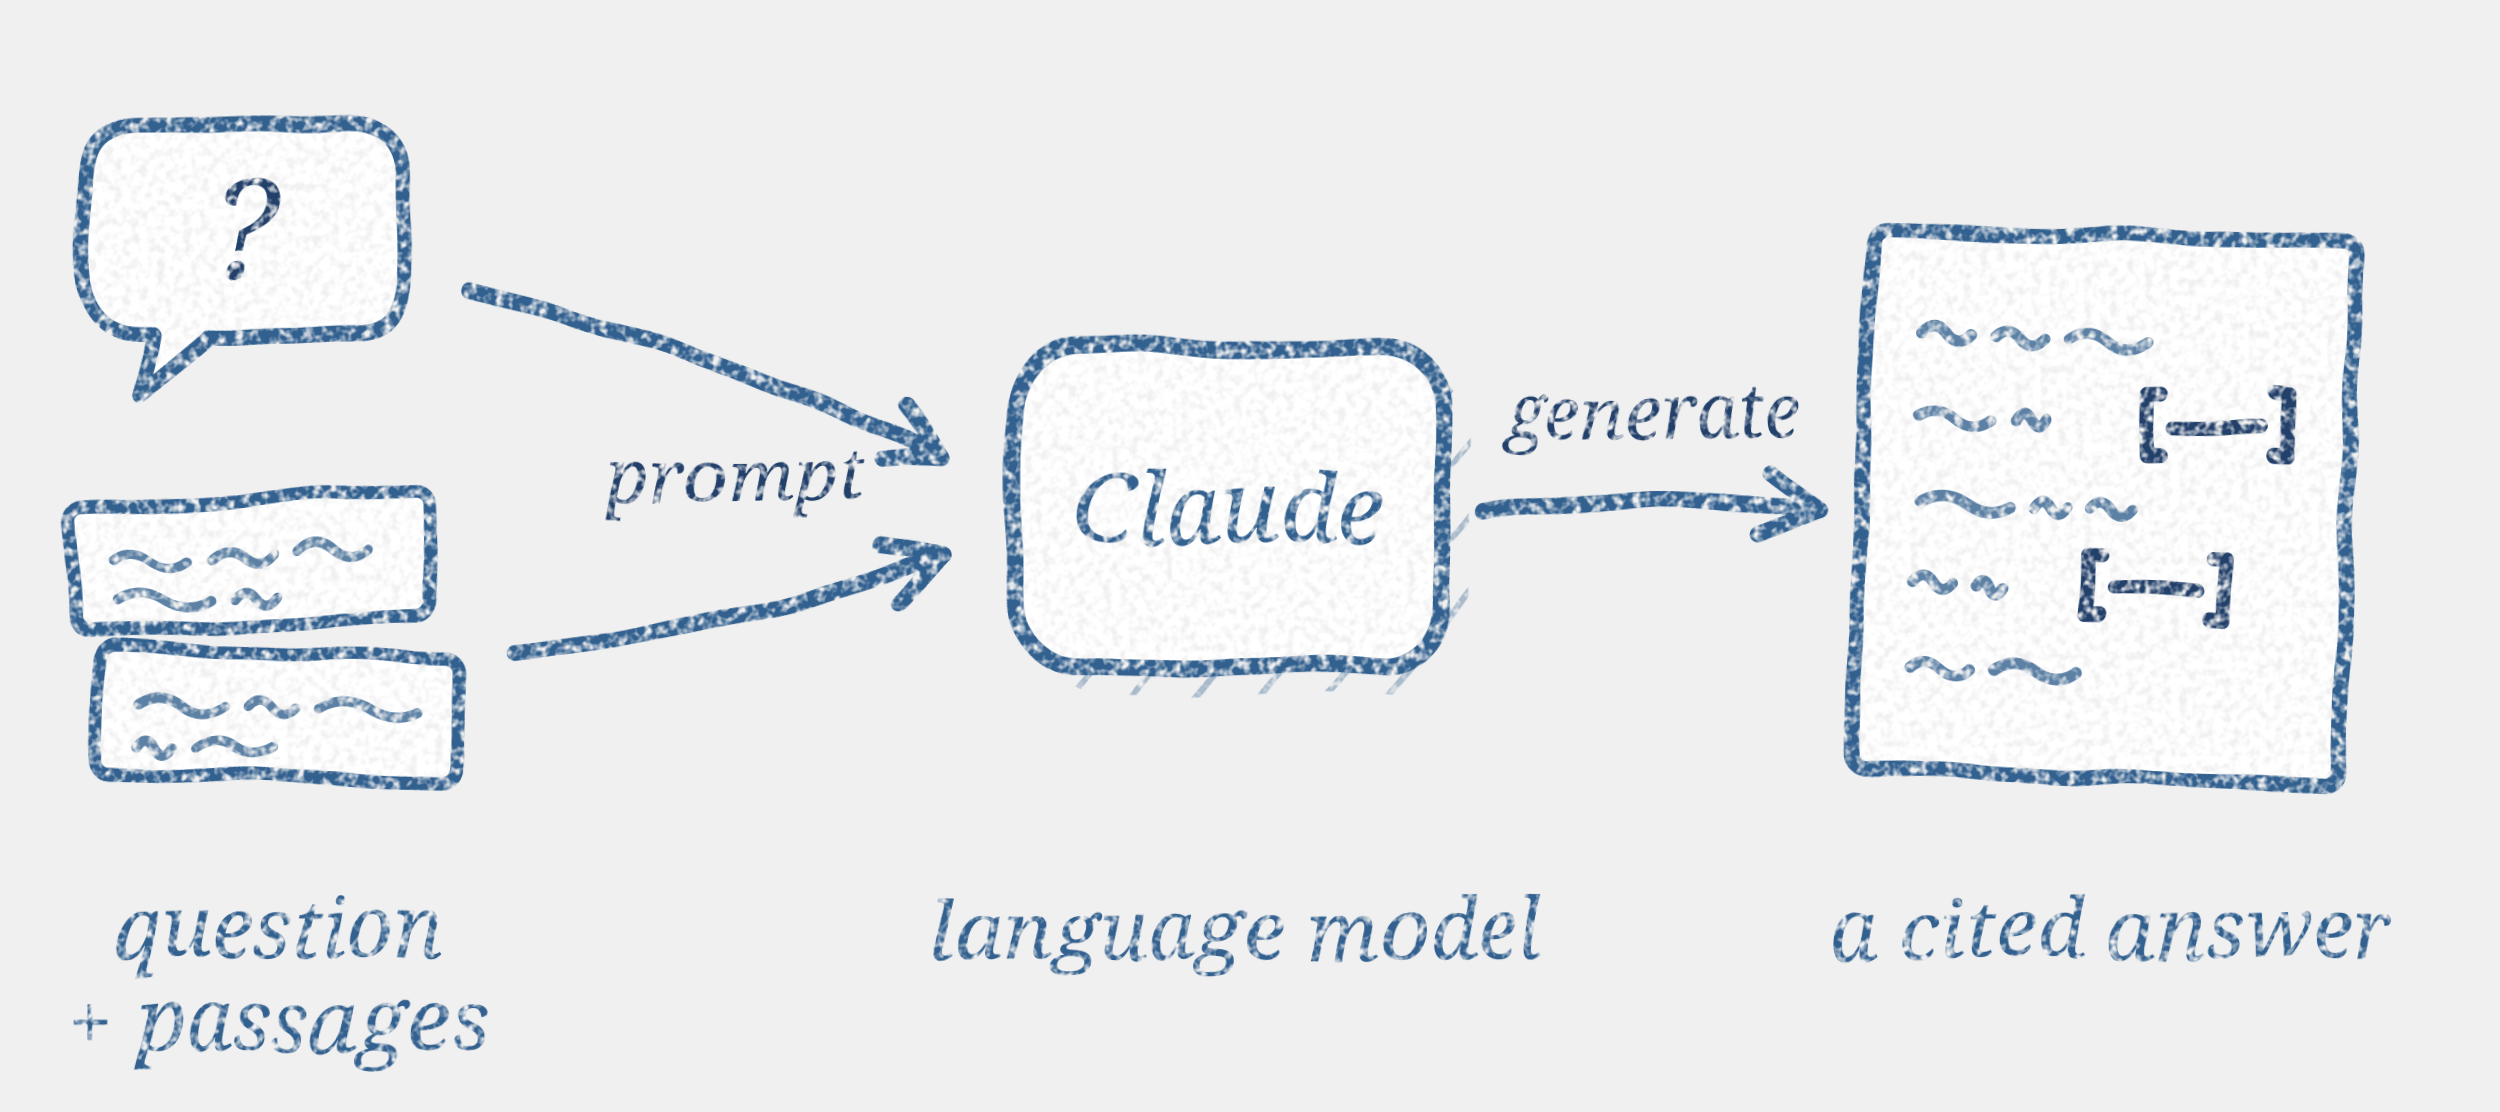
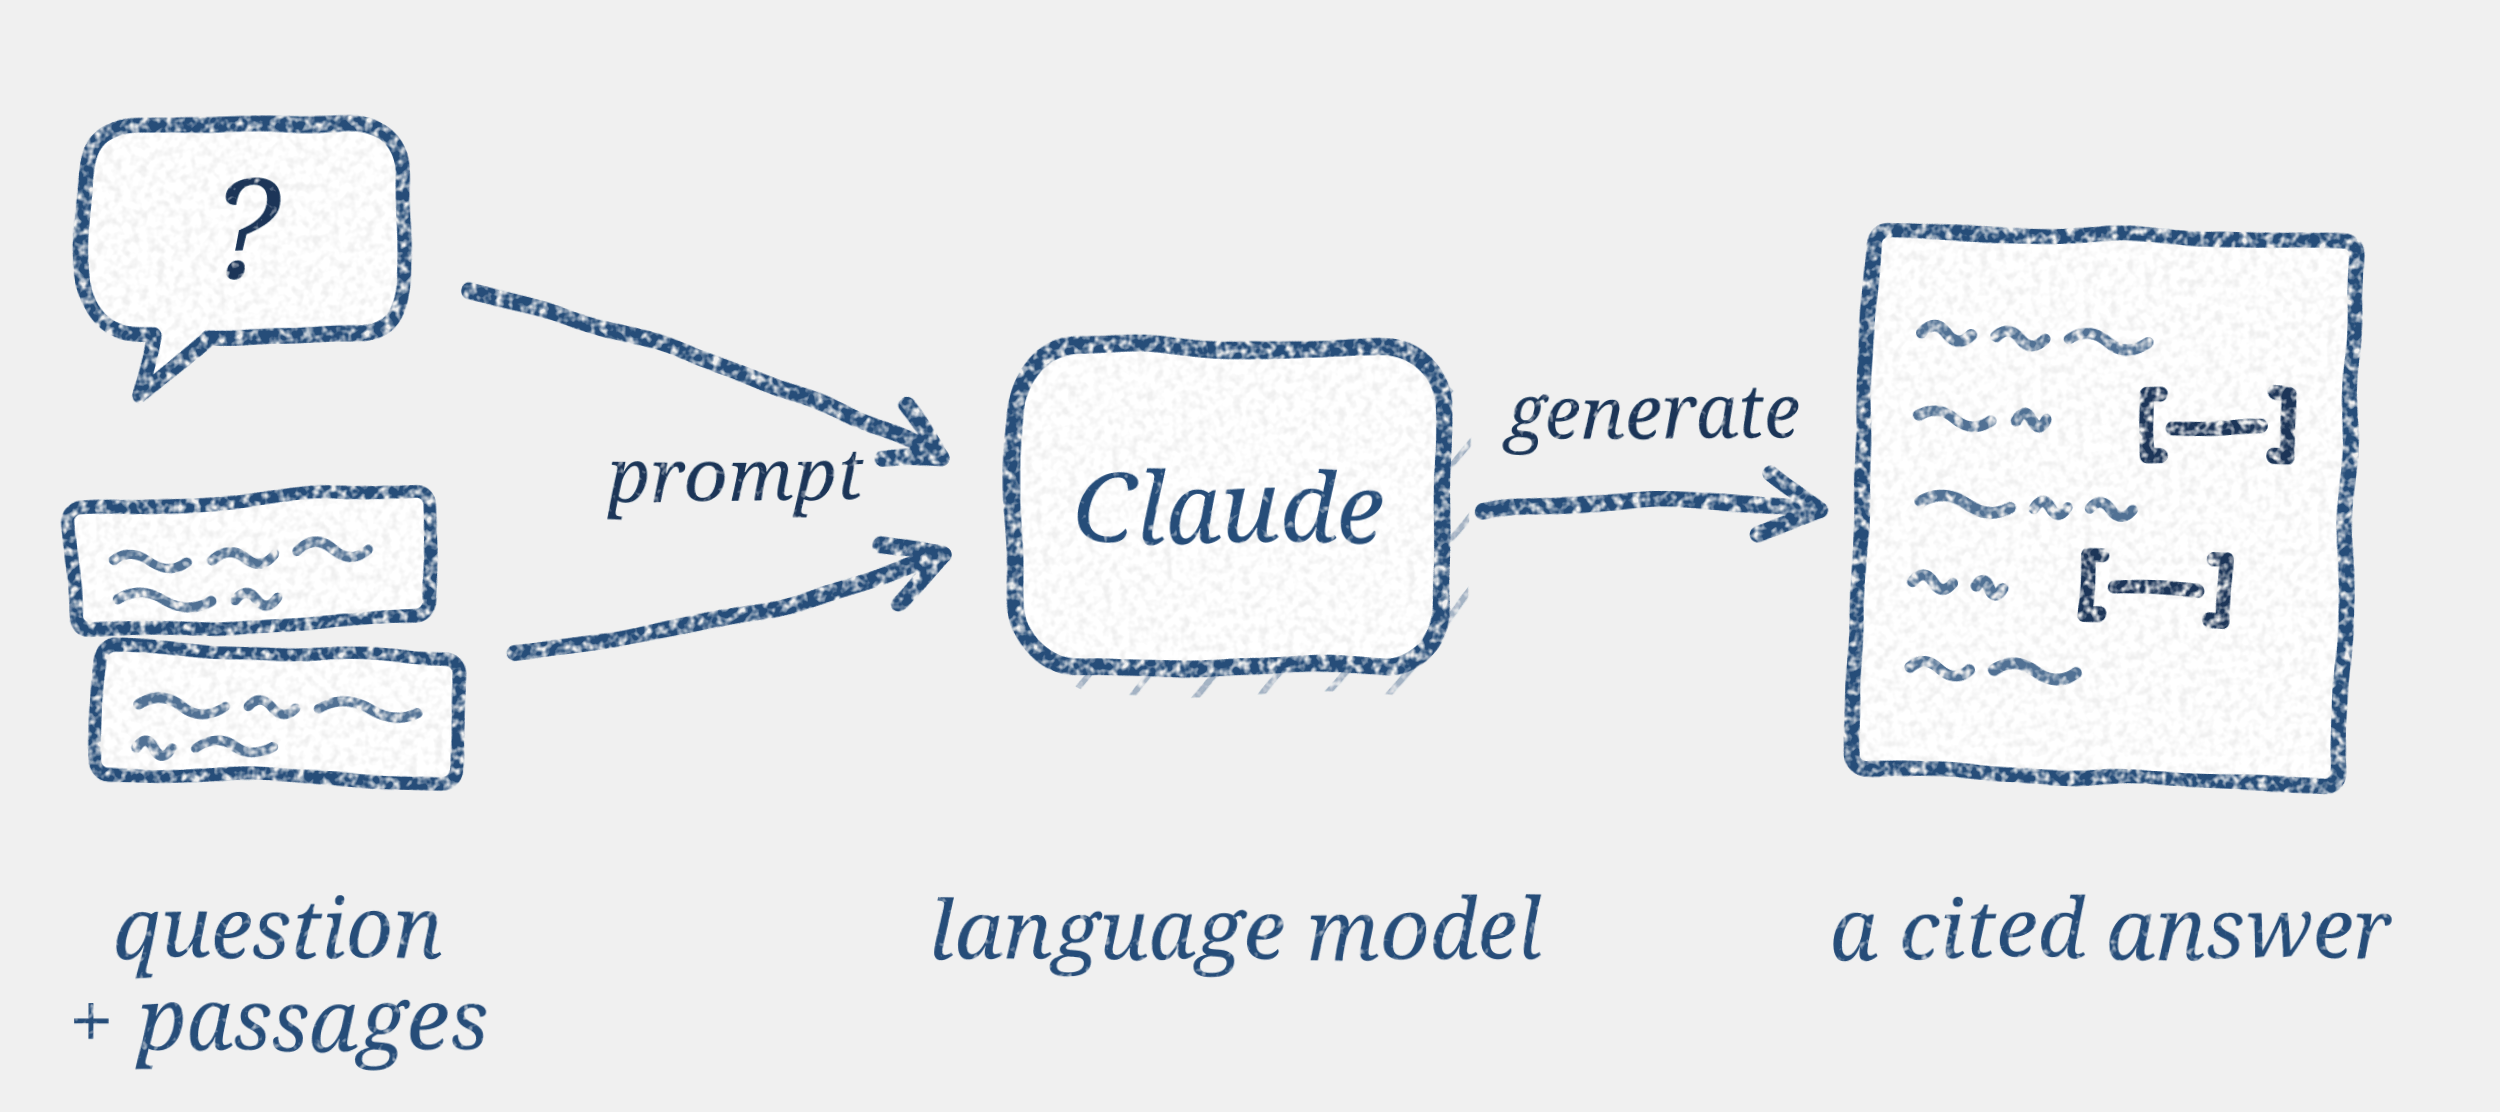
<svg xmlns="http://www.w3.org/2000/svg" viewBox="0 0 360 160" role="img" aria-label="Flow: the question and passages go to Claude as a prompt; Claude generates a cited answer">
-   <style>.ink path, .ink rect, .ink ellipse, .ink polygon, .ink circle { vector-effect: non-scaling-stroke; }</style>
+   <style>.ink path, .ink rect, .ink ellipse, .ink polygon, .ink circle { vector-effect: non-scaling-stroke; } .lines text { display: none; } .words :not(g):not(text) { display: none; }</style>
  <defs>
    <filter id="crayon" x="-5%" y="-5%" width="110%" height="110%">
      <feTurbulence type="fractalNoise" baseFrequency="0.05" numOctaves="2" seed="4" result="wob" />
      <feDisplacementMap in="SourceGraphic" in2="wob" scale="2.2" xChannelSelector="R" yChannelSelector="G" result="moved" />
      <feTurbulence type="fractalNoise" baseFrequency="0.8" numOctaves="2" seed="9" result="grain" />
      <feColorMatrix in="grain" type="matrix" values="0 0 0 0 0  0 0 0 0 0  0 0 0 0 0  -3 0 0 0 2.3" result="tooth" />
      <feComposite in="moved" in2="tooth" operator="in" />
    </filter>
+     <filter id="crayon-words" x="-5%" y="-5%" width="110%" height="110%">
+       <feTurbulence type="fractalNoise" baseFrequency="0.05" numOctaves="2" seed="4" result="wob" />
+       <feDisplacementMap in="SourceGraphic" in2="wob" scale="1.4" xChannelSelector="R" yChannelSelector="G" result="moved" />
+       <feTurbulence type="fractalNoise" baseFrequency="0.8" numOctaves="2" seed="9" result="grain" />
+       <feColorMatrix in="grain" type="matrix" values="0 0 0 0 0  0 0 0 0 0  0 0 0 0 0  -3 0 0 0 2.8" result="tooth" />
+       <feComposite in="moved" in2="tooth" operator="in" />
+     </filter>
    <pattern id="h-light-100" width="7" height="7" patternUnits="userSpaceOnUse" patternTransform="rotate(40) scale(1)">
-       <line x1="0" y1="0" x2="0" y2="7" stroke="#33618f" stroke-width="1.8" opacity="0.75" />
+       <line x1="0" y1="0" x2="0" y2="7" stroke="#264d79" stroke-width="1.8" opacity="0.75" />
    </pattern>
  </defs>
-   <g class="ink" filter="url(#crayon)" fill="none" stroke="#33618f" stroke-linecap="round" stroke-linejoin="round">
+   <g class="ink lines" filter="url(#crayon)" fill="none" stroke="#264d79" stroke-linecap="round" stroke-linejoin="round">
    <path d="M20 18 H50 Q58 18 58 26 V40 Q58 48 50 48 H30 L20 57 L22 48 H20 Q12 48 12 40 V26 Q12 18 20 18 Z" fill="#fff" stroke-width="2.17" />
-     <text x="35.0" y="40.0" text-anchor="middle" font-family="Georgia, serif" font-style="italic" font-size="20" fill="#22416a" stroke="none">?</text>
+     <text x="35.0" y="40.0" text-anchor="middle" font-family="Georgia, serif" font-style="italic" font-size="20" fill="#1a3558" stroke="none">?</text>
    <g transform="rotate(-3 36.0 81.0)">
      <rect x="10" y="72" width="52" height="18" rx="2" fill="#fff" stroke-width="1.89" />
      <path d="M16.0 80.0 q 2.8 -2 5.5 0 t 5.5 0 M30.5 80.0 q 2.2 -2 4.5 0 t 4.5 0 M43.0 80.0 q 2.5 -2 5.0 0 t 5.0 0 M16.0 86.0 q 3.5 -2 7.0 0 t 7.0 0 M33.5 86.0 q 1.6 -2 3.2 0 t 3.2 0" stroke-width="1.45" opacity="0.8" />
    </g>
    <g transform="rotate(2 40.0 103.0)">
      <rect x="14" y="94" width="52" height="18" rx="2" fill="#fff" stroke-width="1.89" />
      <path d="M20.0 102.0 q 3.0 -2 6.0 0 t 6.0 0 M35.5 102.0 q 1.8 -2 3.5 0 t 3.5 0 M46.0 102.0 q 3.5 -2 7.0 0 t 7.0 0 M20.0 108.0 q 1.2 -2 2.5 0 t 2.5 0 M28.5 108.0 q 2.8 -2 5.5 0 t 5.5 0" stroke-width="1.45" opacity="0.8" />
    </g>
    <path d="M68.0 42.0 Q 103.3 50.2 136.0 66.0" stroke-width="2.32" />
    <path d="M130.7 58.6 L136.0 66.0 L126.9 66.5" stroke-width="2.32" />
    <path d="M74.0 94.0 Q 105.9 90.9 136.0 80.0" stroke-width="2.32" />
    <path d="M127.0 78.6 L136.0 80.0 L130.0 86.9" stroke-width="2.32" />
-     <text x="106" y="72" text-anchor="middle" font-family="Georgia, serif" font-style="italic" font-size="10.5" fill="#22416a" stroke="none">prompt</text>
+     <text x="106" y="72" text-anchor="middle" font-family="Georgia, serif" font-style="italic" font-size="10.5" fill="#1a3558" stroke="none">prompt</text>
    <rect x="150" y="54" width="62" height="46" rx="9" fill="url(#h-light-100)" stroke="none" opacity="0.5" />
    <rect x="146" y="50" width="62" height="46" rx="9" fill="#fff" stroke-width="2.46" />
-     <text x="177.0" y="78.0" text-anchor="middle" font-family="Georgia, serif" font-style="italic" font-size="14" fill="#33618f" stroke="none">Claude</text>
+     <text x="177.0" y="78.0" text-anchor="middle" font-family="Georgia, serif" font-style="italic" font-size="14" fill="#264d79" stroke="none">Claude</text>
    <path d="M214.0 74.0 Q 238.0 70.0 262.0 74.0" stroke-width="2.32" />
    <path d="M254.8 68.3 L262.0 74.0 L253.4 77.0" stroke-width="2.32" />
-     <text x="238.0" y="63.0" text-anchor="middle" font-family="Georgia, serif" font-style="italic" font-size="10.5" fill="#22416a" stroke="none">generate</text>
+     <text x="238.0" y="63.0" text-anchor="middle" font-family="Georgia, serif" font-style="italic" font-size="10.5" fill="#1a3558" stroke="none">generate</text>
    <g transform="rotate(2 303.0 73.0)">
      <rect x="268" y="34" width="70" height="78" rx="2" fill="#fff" stroke-width="2.17" />
      <path d="M276.0 49.0 q 1.8 -2 3.5 0 t 3.5 0 M286.5 49.0 q 1.8 -2 3.5 0 t 3.5 0 M297.0 49.0 q 2.8 -2 5.7 0 t 5.7 0" stroke-width="1.59" opacity="0.8" />
      <path d="M276.0 61.0 q 2.5 -2 5.0 0 t 5.0 0 M289.5 61.0 q 1.1 -2 2.2 0 t 2.2 0" stroke-width="1.59" opacity="0.8" />
-       <path d="M311 56 h-2 v9 h2 M327 56 h2 v9 h-2" stroke="#22416a" stroke-width="2.17" />
-       <path d="M313 61 h12" stroke="#22416a" stroke-width="2.03" />
+       <path d="M311 56 h-2 v9 h2 M327 56 h2 v9 h-2" stroke="#1a3558" stroke-width="2.17" />
+       <path d="M313 61 h12" stroke="#1a3558" stroke-width="2.03" />
      <path d="M276.0 73.0 q 3.2 -2 6.5 0 t 6.5 0 M292.5 73.0 q 1.2 -2 2.5 0 t 2.5 0 M301.0 73.0 q 1.5 -2 3.1 0 t 3.1 0" stroke-width="1.59" opacity="0.8" />
      <path d="M276.0 85.0 q 1.5 -2 3.0 0 t 3.0 0 M285.5 85.0 q 0.9 -2 1.8 0 t 1.8 0" stroke-width="1.59" opacity="0.8" />
-       <path d="M303 80 h-2 v9 h2 M319 80 h2 v9 h-2" stroke="#22416a" stroke-width="2.17" />
-       <path d="M305 85 h12" stroke="#22416a" stroke-width="2.03" />
+       <path d="M303 80 h-2 v9 h2 M319 80 h2 v9 h-2" stroke="#1a3558" stroke-width="2.17" />
+       <path d="M305 85 h12" stroke="#1a3558" stroke-width="2.03" />
      <path d="M276.0 97.0 q 2.2 -2 4.5 0 t 4.5 0 M288.5 97.0 q 2.9 -2 5.8 0 t 5.8 0" stroke-width="1.59" opacity="0.8" />
    </g>
-     <text x="40" y="138" text-anchor="middle" font-family="Georgia, serif" font-style="italic" font-size="12" fill="#33618f" stroke="none">question</text>
-     <text x="40" y="151" text-anchor="middle" font-family="Georgia, serif" font-style="italic" font-size="12" fill="#33618f" stroke="none">+ passages</text>
-     <text x="178" y="138" text-anchor="middle" font-family="Georgia, serif" font-style="italic" font-size="12" fill="#33618f" stroke="none">language model</text>
-     <text x="304" y="138" text-anchor="middle" font-family="Georgia, serif" font-style="italic" font-size="12" fill="#33618f" stroke="none">a cited answer</text>
+     <text x="40" y="138" text-anchor="middle" font-family="Georgia, serif" font-style="italic" font-size="12" fill="#264d79" stroke="none">question</text>
+     <text x="40" y="151" text-anchor="middle" font-family="Georgia, serif" font-style="italic" font-size="12" fill="#264d79" stroke="none">+ passages</text>
+     <text x="178" y="138" text-anchor="middle" font-family="Georgia, serif" font-style="italic" font-size="12" fill="#264d79" stroke="none">language model</text>
+     <text x="304" y="138" text-anchor="middle" font-family="Georgia, serif" font-style="italic" font-size="12" fill="#264d79" stroke="none">a cited answer</text>
+   </g>
+   <g class="ink words" filter="url(#crayon-words)" fill="none" stroke="#264d79" stroke-linecap="round" stroke-linejoin="round">
+     <path d="M20 18 H50 Q58 18 58 26 V40 Q58 48 50 48 H30 L20 57 L22 48 H20 Q12 48 12 40 V26 Q12 18 20 18 Z" fill="#fff" stroke-width="2.17" />
+     <text x="35.0" y="40.0" text-anchor="middle" font-family="Georgia, serif" font-style="italic" font-size="20" fill="#1a3558" stroke="none">?</text>
+     <g transform="rotate(-3 36.0 81.0)">
+       <rect x="10" y="72" width="52" height="18" rx="2" fill="#fff" stroke-width="1.89" />
+       <path d="M16.0 80.0 q 2.8 -2 5.5 0 t 5.5 0 M30.5 80.0 q 2.2 -2 4.5 0 t 4.5 0 M43.0 80.0 q 2.5 -2 5.0 0 t 5.0 0 M16.0 86.0 q 3.5 -2 7.0 0 t 7.0 0 M33.5 86.0 q 1.6 -2 3.2 0 t 3.2 0" stroke-width="1.45" opacity="0.8" />
+     </g>
+     <g transform="rotate(2 40.0 103.0)">
+       <rect x="14" y="94" width="52" height="18" rx="2" fill="#fff" stroke-width="1.89" />
+       <path d="M20.0 102.0 q 3.0 -2 6.0 0 t 6.0 0 M35.5 102.0 q 1.8 -2 3.5 0 t 3.5 0 M46.0 102.0 q 3.5 -2 7.0 0 t 7.0 0 M20.0 108.0 q 1.2 -2 2.5 0 t 2.5 0 M28.5 108.0 q 2.8 -2 5.5 0 t 5.5 0" stroke-width="1.45" opacity="0.8" />
+     </g>
+     <path d="M68.0 42.0 Q 103.3 50.2 136.0 66.0" stroke-width="2.32" />
+     <path d="M130.7 58.6 L136.0 66.0 L126.9 66.5" stroke-width="2.32" />
+     <path d="M74.0 94.0 Q 105.9 90.9 136.0 80.0" stroke-width="2.32" />
+     <path d="M127.0 78.6 L136.0 80.0 L130.0 86.9" stroke-width="2.32" />
+     <text x="106" y="72" text-anchor="middle" font-family="Georgia, serif" font-style="italic" font-size="10.5" fill="#1a3558" stroke="none">prompt</text>
+     <rect x="150" y="54" width="62" height="46" rx="9" fill="url(#h-light-100)" stroke="none" opacity="0.5" />
+     <rect x="146" y="50" width="62" height="46" rx="9" fill="#fff" stroke-width="2.46" />
+     <text x="177.0" y="78.0" text-anchor="middle" font-family="Georgia, serif" font-style="italic" font-size="14" fill="#264d79" stroke="none">Claude</text>
+     <path d="M214.0 74.0 Q 238.0 70.0 262.0 74.0" stroke-width="2.32" />
+     <path d="M254.8 68.3 L262.0 74.0 L253.4 77.0" stroke-width="2.32" />
+     <text x="238.0" y="63.0" text-anchor="middle" font-family="Georgia, serif" font-style="italic" font-size="10.5" fill="#1a3558" stroke="none">generate</text>
+     <g transform="rotate(2 303.0 73.0)">
+       <rect x="268" y="34" width="70" height="78" rx="2" fill="#fff" stroke-width="2.17" />
+       <path d="M276.0 49.0 q 1.8 -2 3.5 0 t 3.5 0 M286.5 49.0 q 1.8 -2 3.5 0 t 3.5 0 M297.0 49.0 q 2.8 -2 5.7 0 t 5.7 0" stroke-width="1.59" opacity="0.8" />
+       <path d="M276.0 61.0 q 2.5 -2 5.0 0 t 5.0 0 M289.5 61.0 q 1.1 -2 2.2 0 t 2.2 0" stroke-width="1.59" opacity="0.8" />
+       <path d="M311 56 h-2 v9 h2 M327 56 h2 v9 h-2" stroke="#1a3558" stroke-width="2.17" />
+       <path d="M313 61 h12" stroke="#1a3558" stroke-width="2.03" />
+       <path d="M276.0 73.0 q 3.2 -2 6.5 0 t 6.5 0 M292.5 73.0 q 1.2 -2 2.5 0 t 2.5 0 M301.0 73.0 q 1.5 -2 3.1 0 t 3.1 0" stroke-width="1.59" opacity="0.8" />
+       <path d="M276.0 85.0 q 1.5 -2 3.0 0 t 3.0 0 M285.5 85.0 q 0.9 -2 1.8 0 t 1.8 0" stroke-width="1.59" opacity="0.8" />
+       <path d="M303 80 h-2 v9 h2 M319 80 h2 v9 h-2" stroke="#1a3558" stroke-width="2.17" />
+       <path d="M305 85 h12" stroke="#1a3558" stroke-width="2.03" />
+       <path d="M276.0 97.0 q 2.2 -2 4.5 0 t 4.5 0 M288.5 97.0 q 2.9 -2 5.8 0 t 5.8 0" stroke-width="1.59" opacity="0.8" />
+     </g>
+     <text x="40" y="138" text-anchor="middle" font-family="Georgia, serif" font-style="italic" font-size="12" fill="#264d79" stroke="none">question</text>
+     <text x="40" y="151" text-anchor="middle" font-family="Georgia, serif" font-style="italic" font-size="12" fill="#264d79" stroke="none">+ passages</text>
+     <text x="178" y="138" text-anchor="middle" font-family="Georgia, serif" font-style="italic" font-size="12" fill="#264d79" stroke="none">language model</text>
+     <text x="304" y="138" text-anchor="middle" font-family="Georgia, serif" font-style="italic" font-size="12" fill="#264d79" stroke="none">a cited answer</text>
  </g>
</svg>
